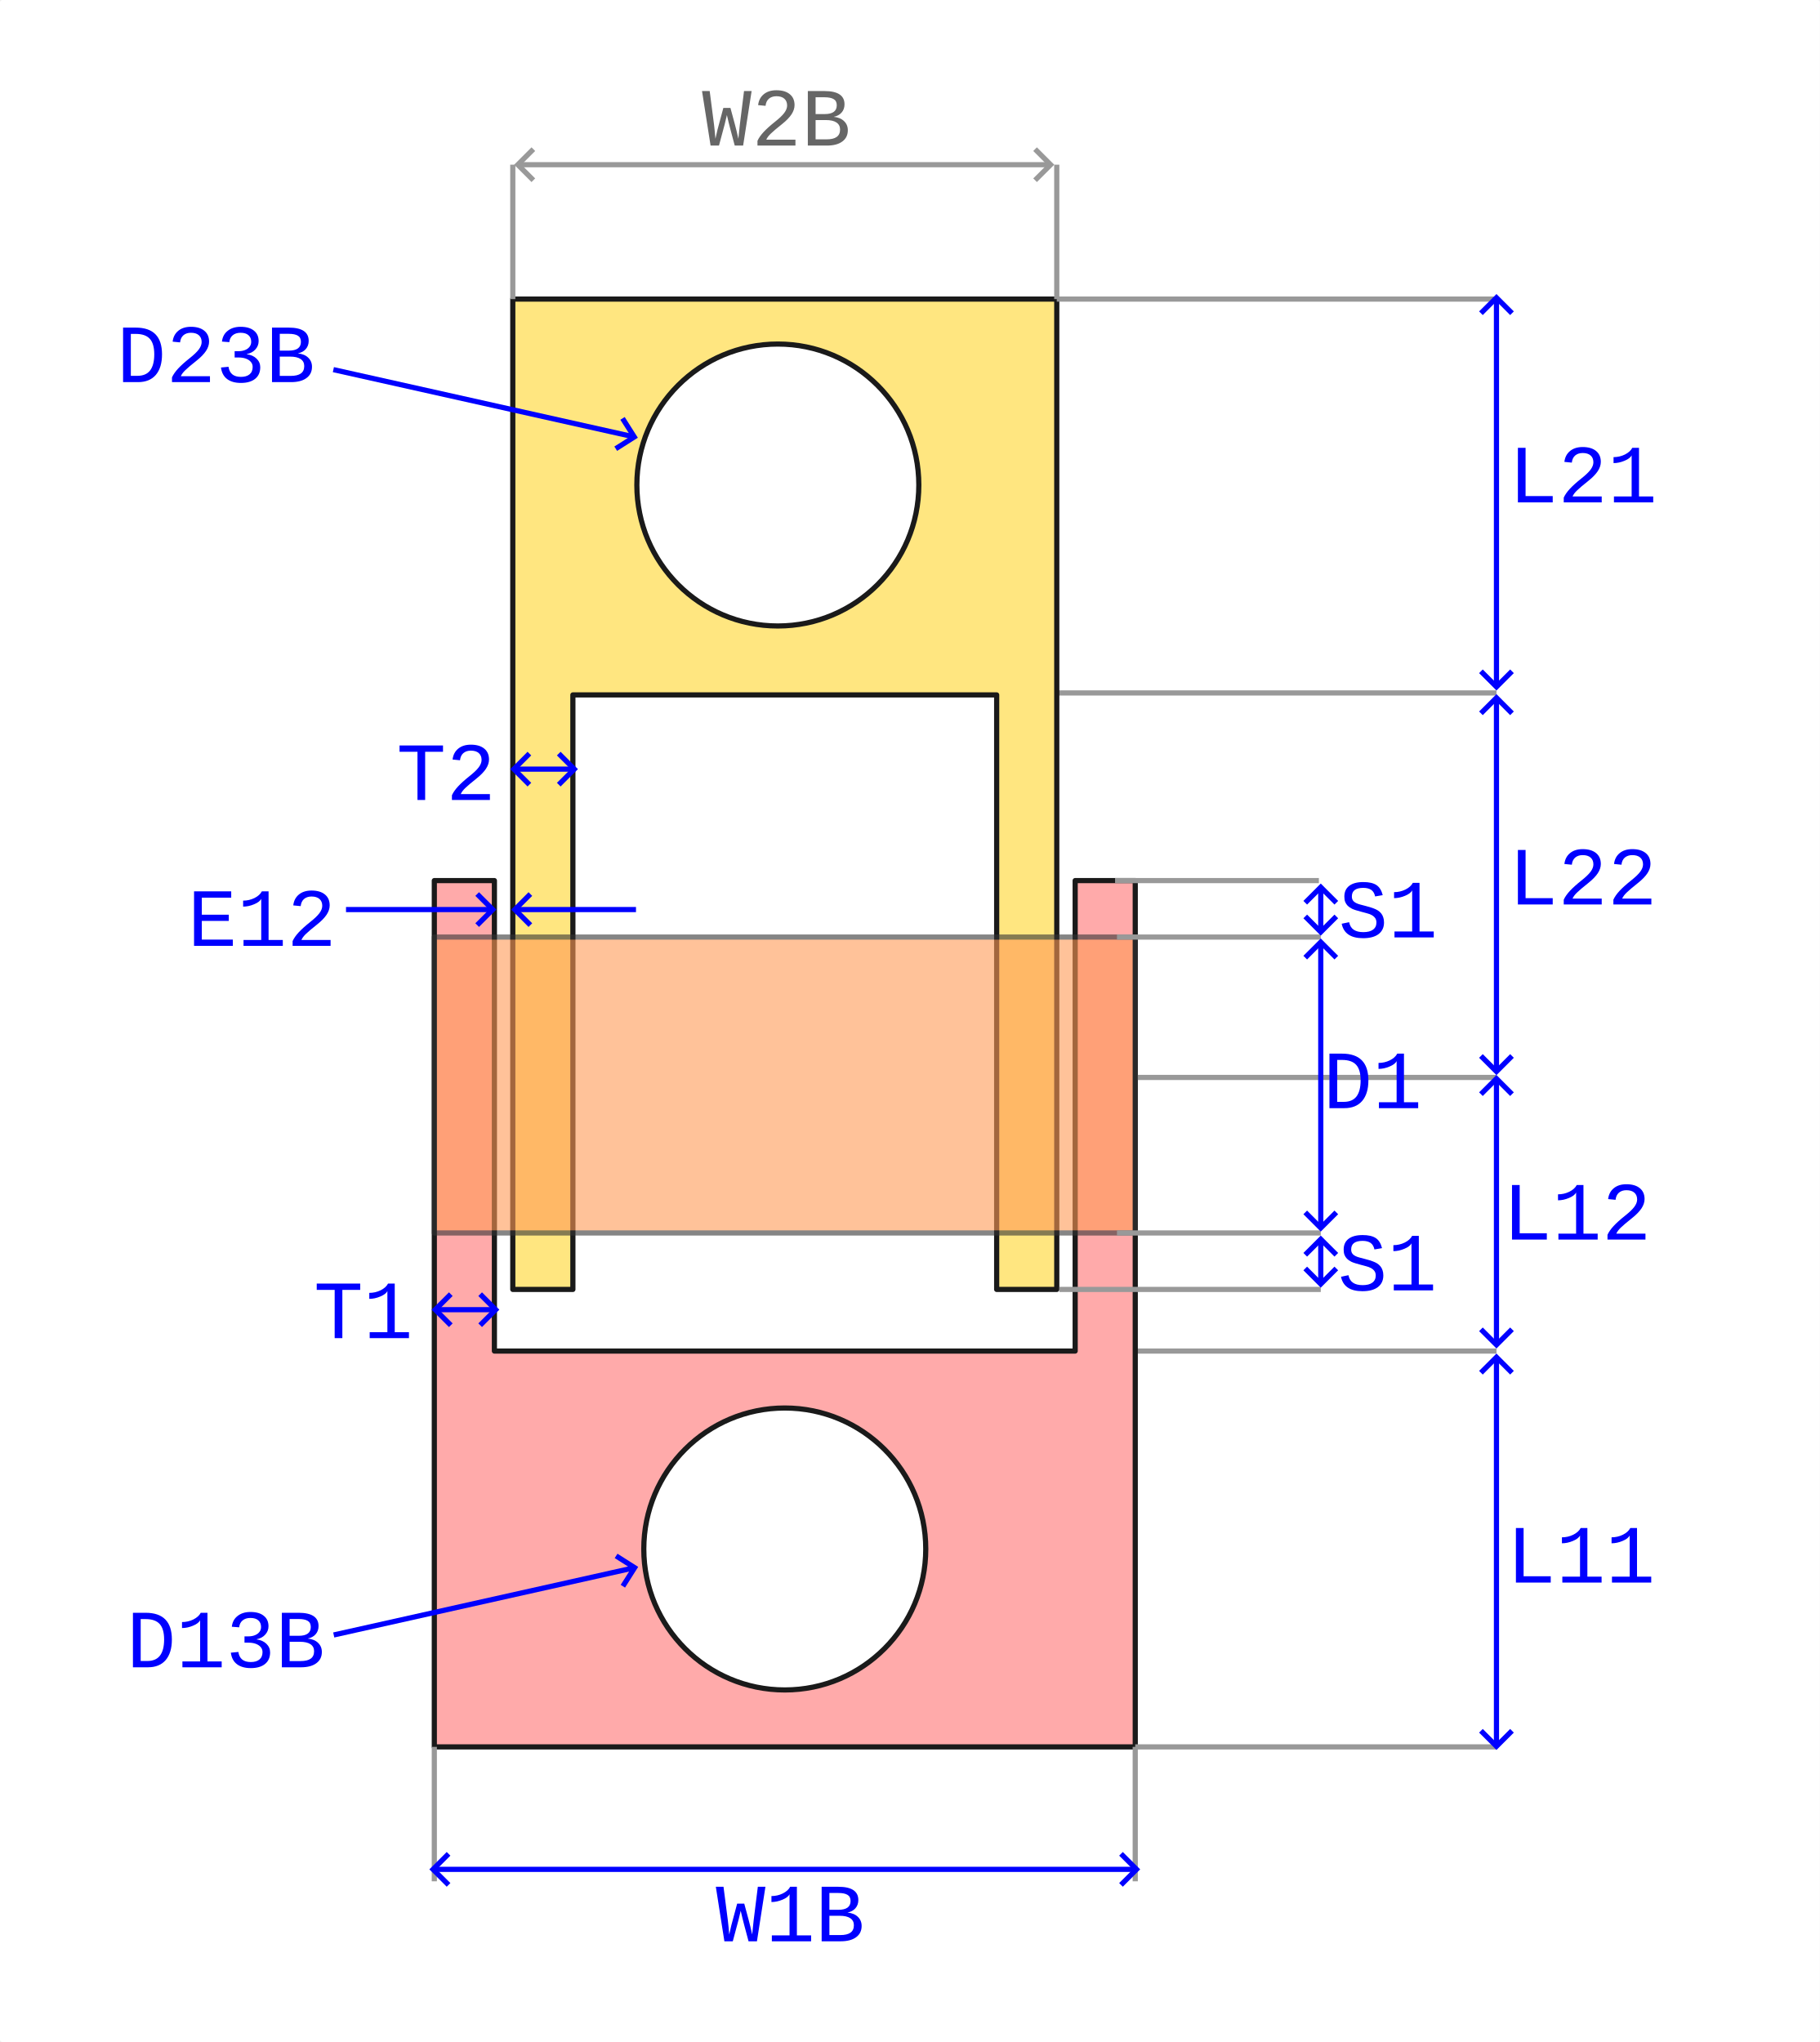
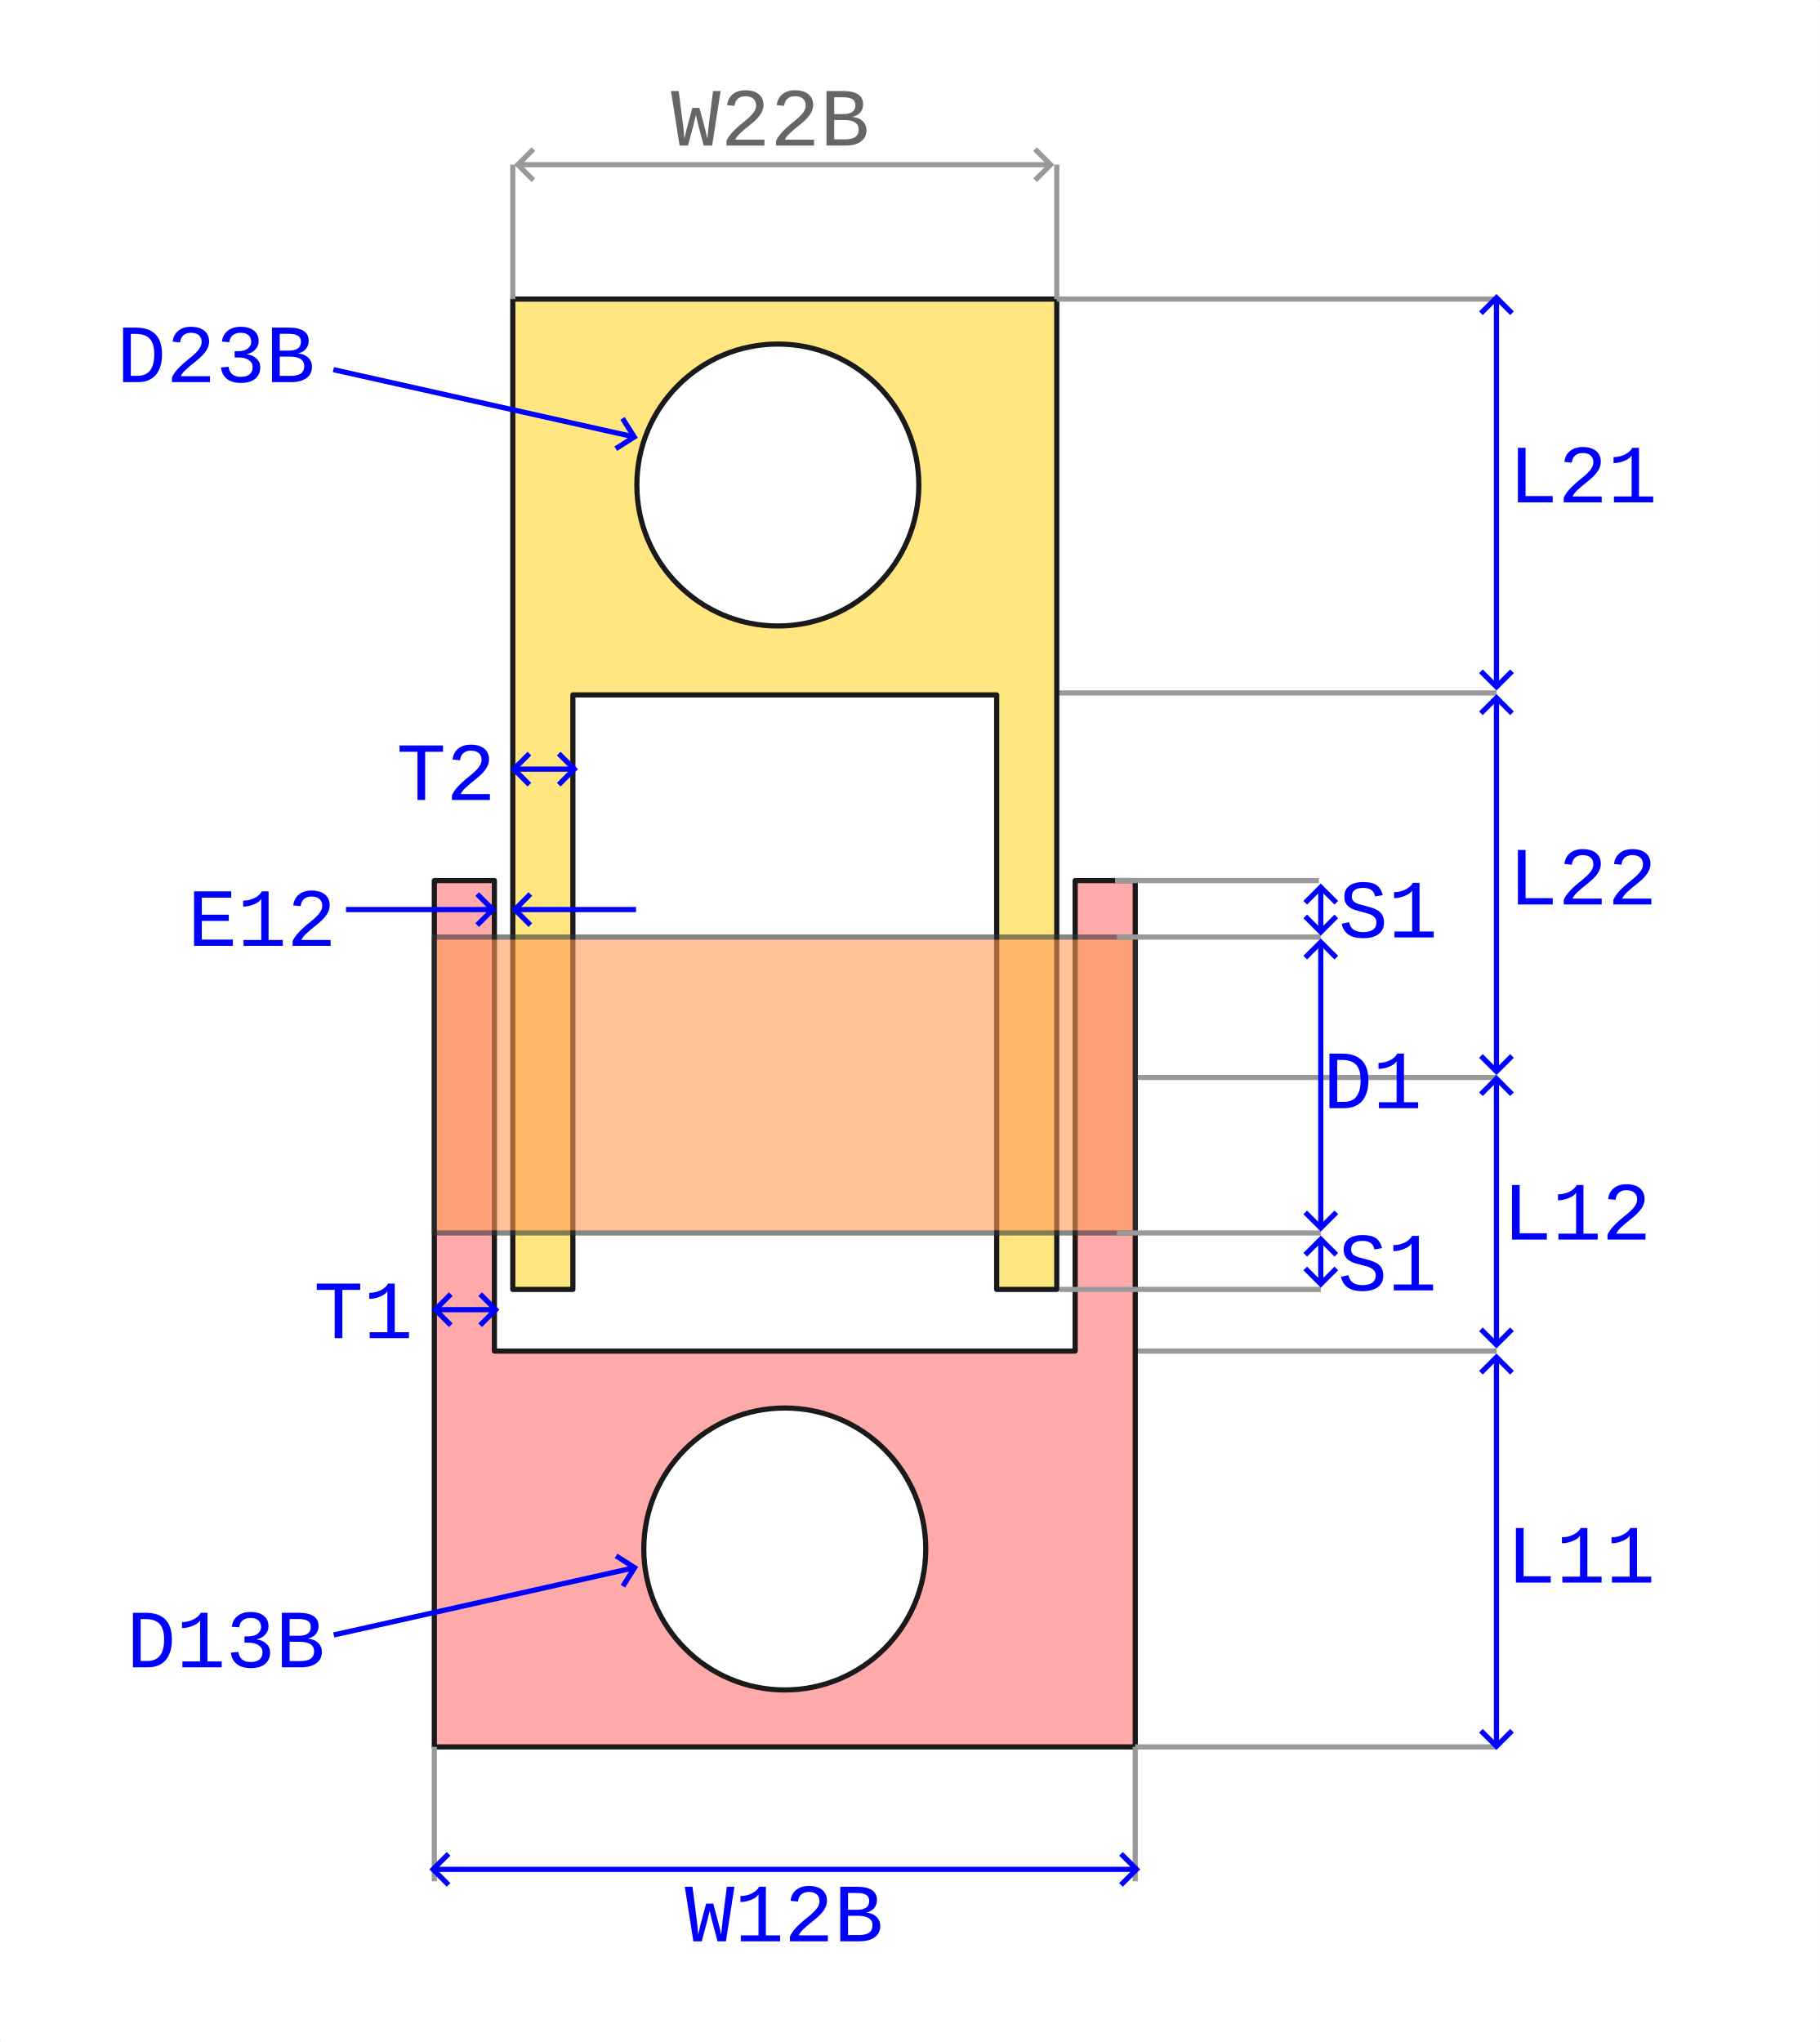
<svg xmlns="http://www.w3.org/2000/svg" width="352" height="395" viewBox="0 0 93.133 104.51" version="1.1" id="svg1">
  <defs id="defs1">
    <rect x="440.25" y="767" width="25.875" height="23.875" id="rect38" />
    <rect x="435" y="764.125" width="30.875" height="25.875" id="rect37" />
    <rect x="501.779" y="743.517" width="48.043" height="22.496" id="rect36" />
    <rect x="477.376" y="757.625" width="42.705" height="30.503" id="rect35" />
    <rect x="467.462" y="784.315" width="54.906" height="34.697" id="rect34" />
    <rect x="456.405" y="858.285" width="46.136" height="37.748" id="rect33" />
    <rect x="51.093" y="808.717" width="41.561" height="32.028" id="rect32" />
    <rect x="82.359" y="774.783" width="47.661" height="34.697" id="rect31" />
    <rect x="121.25" y="813.674" width="35.079" height="26.69" id="rect30" />
    <rect x="256.99" y="553.253" width="48.424" height="23.259" id="rect29" />
    <rect x="172.343" y="958.946" width="69.395" height="31.266" id="rect28" />
    <rect x="98.754" y="873.537" width="53.381" height="30.122" id="rect27" />
    <rect x="85.028" y="701.575" width="63.294" height="38.51" id="rect26" />
    <marker style="overflow:visible" id="ArrowWide" refX="0" refY="0" orient="auto-start-reverse" markerWidth="1" markerHeight="1" viewBox="0 0 1 1" preserveAspectRatio="xMidYMid">
      <path style="fill:none;stroke:context-stroke;stroke-width:1;stroke-linecap:butt" d="M 3,-3 0,0 3,3" transform="rotate(180,0.125,0)" id="path7" />
    </marker>
    <marker style="overflow:visible" id="ArrowWide-49" refX="0" refY="0" orient="auto-start-reverse" markerWidth="1" markerHeight="1" viewBox="0 0 1 1" preserveAspectRatio="xMidYMid">
      <path style="fill:none;stroke:context-stroke;stroke-width:1;stroke-linecap:butt" d="M 3,-3 0,0 3,3" transform="rotate(180,0.125,0)" id="path7-0" />
    </marker>
    <marker style="overflow:visible" id="ArrowWide-49-1" refX="0" refY="0" orient="auto-start-reverse" markerWidth="1" markerHeight="1" viewBox="0 0 1 1" preserveAspectRatio="xMidYMid">
      <path style="fill:none;stroke:context-stroke;stroke-width:1;stroke-linecap:butt" d="M 3,-3 0,0 3,3" transform="rotate(180,0.125,0)" id="path7-0-5" />
    </marker>
    <marker style="overflow:visible" id="ArrowWide-12" refX="0" refY="0" orient="auto-start-reverse" markerWidth="1" markerHeight="1" viewBox="0 0 1 1" preserveAspectRatio="xMidYMid">
      <path style="fill:none;stroke:context-stroke;stroke-width:1;stroke-linecap:butt" d="M 3,-3 0,0 3,3" transform="rotate(180,0.125,0)" id="path7-93" />
    </marker>
    <marker style="overflow:visible" id="ArrowWide-0" refX="0" refY="0" orient="auto-start-reverse" markerWidth="1" markerHeight="1" viewBox="0 0 1 1" preserveAspectRatio="xMidYMid">
      <path style="fill:none;stroke:context-stroke;stroke-width:1;stroke-linecap:butt" d="M 3,-3 0,0 3,3" transform="rotate(180,0.125,0)" id="path7-96" />
    </marker>
    <marker style="overflow:visible" id="ArrowWide-11" refX="0" refY="0" orient="auto-start-reverse" markerWidth="1" markerHeight="1" viewBox="0 0 1 1" preserveAspectRatio="xMidYMid">
      <path style="fill:none;stroke:context-stroke;stroke-width:1;stroke-linecap:butt" d="M 3,-3 0,0 3,3" transform="rotate(180,0.125,0)" id="path7-59" />
    </marker>
    <marker style="overflow:visible" id="ArrowWide-03" refX="0" refY="0" orient="auto-start-reverse" markerWidth="1" markerHeight="1" viewBox="0 0 1 1" preserveAspectRatio="xMidYMid">
      <path style="fill:none;stroke:context-stroke;stroke-width:1;stroke-linecap:butt" d="M 3,-3 0,0 3,3" transform="rotate(180,0.125,0)" id="path7-04" />
    </marker>
    <marker style="overflow:visible" id="ArrowWide-3" refX="0" refY="0" orient="auto-start-reverse" markerWidth="1" markerHeight="1" viewBox="0 0 1 1" preserveAspectRatio="xMidYMid">
      <path style="fill:none;stroke:context-stroke;stroke-width:1;stroke-linecap:butt" d="M 3,-3 0,0 3,3" transform="rotate(180,0.125,0)" id="path7-1" />
    </marker>
    <marker style="overflow:visible" id="ArrowWide-3-1" refX="0" refY="0" orient="auto-start-reverse" markerWidth="1" markerHeight="1" viewBox="0 0 1 1" preserveAspectRatio="xMidYMid">
      <path style="fill:none;stroke:context-stroke;stroke-width:1;stroke-linecap:butt" d="M 3,-3 0,0 3,3" transform="rotate(180,0.125,0)" id="path7-1-7" />
    </marker>
    <marker style="overflow:visible" id="ArrowWide-3-8" refX="0" refY="0" orient="auto-start-reverse" markerWidth="1" markerHeight="1" viewBox="0 0 1 1" preserveAspectRatio="xMidYMid">
      <path style="fill:none;stroke:context-stroke;stroke-width:1;stroke-linecap:butt" d="M 3,-3 0,0 3,3" transform="rotate(180,0.125,0)" id="path7-1-5" />
    </marker>
    <marker style="overflow:visible" id="ArrowWide-3-8-8" refX="0" refY="0" orient="auto-start-reverse" markerWidth="1" markerHeight="1" viewBox="0 0 1 1" preserveAspectRatio="xMidYMid">
      <path style="fill:none;stroke:context-stroke;stroke-width:1;stroke-linecap:butt" d="M 3,-3 0,0 3,3" transform="rotate(180,0.125,0)" id="path7-1-5-3" />
    </marker>
    <marker style="overflow:visible" id="ArrowWide-3-8-8-3" refX="0" refY="0" orient="auto-start-reverse" markerWidth="1" markerHeight="1" viewBox="0 0 1 1" preserveAspectRatio="xMidYMid">
      <path style="fill:none;stroke:context-stroke;stroke-width:1;stroke-linecap:butt" d="M 3,-3 0,0 3,3" transform="rotate(180,0.125,0)" id="path7-1-5-3-3" />
    </marker>
    <rect x="440.25" y="767" width="25.875" height="23.875" id="rect38-8" />
  </defs>
  <g id="layer1" transform="translate(-34.79271,-151.474)">
    <rect style="opacity:1;fill:#ffffff;stroke:#ffffff;stroke-width:0.265;stroke-linejoin:round;stroke-dasharray:none" id="rect39" width="92.869" height="104.246" x="34.925" y="151.606" />
    <path style="fill:#ffe680;stroke:#999999;stroke-width:0.265;stroke-linejoin:round" d="M 89.814,220.621 H 111.375" id="path23-7-0" />
    <path style="fill:#ffe680;stroke:#999999;stroke-width:0.265;stroke-linejoin:round" d="M 85.798,186.94 H 111.375" id="path23-7" />
    <path style="opacity:1;fill:#ffe680;stroke:#1a1a1a;stroke-width:0.265;stroke-linejoin:round" d="m 61.035,166.781 v 50.686 h 3.075 v -30.427 h 21.688 v 30.427 h 3.075 v -50.686 z" id="path22" />
    <path style="opacity:1;fill:#ffaaaa;stroke:#1a1a1a;stroke-width:0.265;stroke-linejoin:round" d="m 57.019,196.543 v 44.338 h 35.871 v -44.338 h -3.075 v 24.078 H 60.094 v -24.078 z" id="path21" />
    <rect style="opacity:0.6;fill:#ff9955;stroke:#333333;stroke-width:0.265;stroke-linejoin:round" id="rect5" width="35.871" height="15.146" x="57.019" y="199.432" />
    <circle style="fill:#ffffff;stroke:#1a1a1a;stroke-width:0.265;stroke-linejoin:round" id="path1-3-9" cx="74.599" cy="176.297" r="7.215" />
    <circle style="fill:#ffffff;stroke:#1a1a1a;stroke-width:0.265;stroke-linejoin:round" id="path1-3-5" cx="74.954" cy="230.751" r="7.215" />
    <path style="opacity:1;fill:#ffe680;stroke:#999999;stroke-width:0.265;stroke-linejoin:round" d="M 88.873,166.781 H 111.375" id="path23" />
    <path style="fill:#ffe680;stroke:#999999;stroke-width:0.265;stroke-linejoin:round" d="M 93.022,206.618 H 111.375" id="path23-0" />
    <path style="fill:#ffe680;stroke:#999999;stroke-width:0.265;stroke-linejoin:round" d="M 91.954,199.432 H 102.384" id="path23-0-8" />
    <path style="fill:#ffe680;stroke:#999999;stroke-width:0.265;stroke-linejoin:round" d="M 91.857,196.543 H 102.287" id="path23-0-8-1" />
    <path style="fill:#ffe680;stroke:#999999;stroke-width:0.265;stroke-linejoin:round" d="m 57.019,240.88 v 6.879" id="path23-0-8-1-2" />
    <path style="fill:#ffe680;stroke:#999999;stroke-width:0.265;stroke-linejoin:round" d="M 92.889,240.88 H 111.375" id="path23-7-2" />
    <path style="fill:#ffe680;stroke:#999999;stroke-width:0.265;stroke-linejoin:round" d="M 91.954,214.578 H 102.384" id="path23-0-8-9" />
    <path style="fill:#ffe680;stroke:#999999;stroke-width:0.265;stroke-linejoin:round" d="M 89.006,217.468 H 102.384" id="path23-0-8-8" />
    <path style="fill:#ffe680;stroke:#999999;stroke-width:0.265;stroke-linejoin:round" d="m 92.889,240.88 v 6.879" id="path23-0-8-1-2-1" />
    <path style="opacity:1;fill:#ffe680;stroke:#0000ff;stroke-width:0.265;stroke-linejoin:round;stroke-dasharray:none;marker-start:url(#ArrowWide);marker-end:url(#ArrowWide)" d="M 57.019,247.148 H 92.889" id="path24" />
    <path style="fill:#ffe680;stroke:#0000ff;stroke-width:0.265;stroke-linejoin:round;stroke-dasharray:none;marker-start:url(#ArrowWide-49);marker-end:url(#ArrowWide-49)" d="m 57.134,218.504 h 2.96" id="path24-7" />
    <path style="fill:#ffe680;stroke:#0000ff;stroke-width:0.265;stroke-linejoin:round;stroke-dasharray:none;marker-start:url(#ArrowWide-49-1);marker-end:url(#ArrowWide-49-1)" d="m 61.156,190.838 h 2.96" id="path24-7-7" />
    <path style="fill:#ffe680;stroke:#999999;stroke-width:0.265;stroke-linejoin:round" d="m 61.035,159.903 v 6.879" id="path23-0-8-1-2-6" />
    <path style="fill:#ffe680;stroke:#999999;stroke-width:0.265;stroke-linejoin:round" d="m 88.873,159.903 v 6.879" id="path23-0-8-1-2-9" />
    <path style="fill:#ffe680;stroke:#999999;stroke-width:0.265;stroke-linejoin:round;stroke-dasharray:none;marker-start:url(#ArrowWide-12);marker-end:url(#ArrowWide-12)" d="M 61.358,159.903 H 88.492" id="path24-8" />
    <path style="opacity:1;fill:#ffe680;stroke:#0000ff;stroke-width:0.265;stroke-linejoin:round;stroke-dasharray:none;marker-start:url(#ArrowWide)" d="M 61.206,198.026 H 67.34" id="path25" />
    <path style="fill:#ffe680;stroke:#0000ff;stroke-width:0.265;stroke-linejoin:round;stroke-dasharray:none;marker-start:url(#ArrowWide-0)" d="m 59.941,198.026 h -7.441" id="path25-8" />
    <path style="opacity:1;fill:#ffe680;stroke:#0000ff;stroke-width:0.265;stroke-linejoin:round;stroke-dasharray:none;marker-end:url(#ArrowWide)" d="m 51.854,170.392 15.334,3.43" id="path26" />
    <text xml:space="preserve" transform="matrix(0.2645833,0,0,0.2645833,18.25985,-18.36073)" id="text26" style="font-size:16px;line-height:normal;font-family:'Liberation Mono';-inkscape-font-specification:'Liberation Mono';text-decoration-color:#000000;white-space:pre;shape-inside:url(#rect26);fill:#0000ff;stroke-width:1;-inkscape-stroke:none;stop-color:#000000">
      <tspan x="85.027" y="715.811" id="tspan1">D23B</tspan>
    </text>
    <path style="fill:#ffe680;stroke:#0000ff;stroke-width:0.265;stroke-linejoin:round;stroke-dasharray:none;marker-end:url(#ArrowWide-11)" d="m 51.872,235.152 15.334,-3.43" id="path26-4" />
    <text xml:space="preserve" transform="matrix(0.2645833,0,0,0.2645833,15.13247,1.91678)" id="text27" style="font-size:16px;line-height:normal;font-family:'Liberation Mono';-inkscape-font-specification:'Liberation Mono';text-decoration-color:#000000;white-space:pre;shape-inside:url(#rect27);fill:#0000ff;stroke-width:1;-inkscape-stroke:none;stop-color:#000000">
      <tspan x="98.754" y="887.774" id="tspan2">D13B</tspan>
    </text>
-     <text xml:space="preserve" transform="matrix(0.2645833,0,0,0.2645833,25.82609,-6.658288)" id="text28" style="font-size:16px;line-height:normal;font-family:'Liberation Mono';-inkscape-font-specification:'Liberation Mono';text-decoration-color:#000000;white-space:pre;shape-inside:url(#rect28);fill:#0000ff;stroke-width:1;-inkscape-stroke:none;stop-color:#000000">
-       <tspan x="172.344" y="973.182" id="tspan3">W1B</tspan>
+     <text xml:space="preserve" transform="matrix(0.2645833,0,0,0.2645833,24.23859,-6.658288)" id="text28" style="font-size:16px;line-height:normal;font-family:'Liberation Mono';-inkscape-font-specification:'Liberation Mono';text-decoration-color:#000000;white-space:pre;shape-inside:url(#rect28);fill:#0000ff;stroke-width:1;-inkscape-stroke:none;stop-color:#000000">
+       <tspan x="172.344" y="973.182" id="tspan3">W12B</tspan>
    </text>
-     <text xml:space="preserve" transform="matrix(0.2645833,0,0,0.2645833,2.723845,8.776834)" id="text29" style="font-size:16px;line-height:normal;font-family:'Liberation Mono';-inkscape-font-specification:'Liberation Mono';text-decoration-color:#000000;white-space:pre;shape-inside:url(#rect29);fill:#666666;stroke-width:1;-inkscape-stroke:none;stop-color:#000000">
-       <tspan x="256.99" y="567.488" id="tspan4">W2B</tspan>
+     <text xml:space="preserve" transform="matrix(0.2645833,0,0,0.2645833,1.136345,8.776834)" id="text29" style="font-size:16px;line-height:normal;font-family:'Liberation Mono';-inkscape-font-specification:'Liberation Mono';text-decoration-color:#000000;white-space:pre;shape-inside:url(#rect29);fill:#666666;stroke-width:1;-inkscape-stroke:none;stop-color:#000000">
+       <tspan x="256.99" y="567.488" id="tspan4">W22B</tspan>
    </text>
    <text xml:space="preserve" transform="matrix(0.2645833,0,0,0.2645833,18.76427,0.9079483)" id="text30" style="font-size:16px;line-height:normal;font-family:'Liberation Mono';-inkscape-font-specification:'Liberation Mono';text-decoration-color:#000000;white-space:pre;shape-inside:url(#rect30);fill:#0000ff;stroke-width:1;-inkscape-stroke:none;stop-color:#000000">
      <tspan x="121.25" y="827.91" id="tspan5">T1</tspan>
    </text>
    <text xml:space="preserve" transform="matrix(0.2645833,0,0,0.2645833,22.59783,-8.877717)" id="text31" style="font-size:16px;line-height:normal;font-family:'Liberation Mono';-inkscape-font-specification:'Liberation Mono';text-decoration-color:#000000;white-space:pre;shape-inside:url(#rect31);fill:#0000ff;stroke-width:1;-inkscape-stroke:none;stop-color:#000000">
      <tspan x="82.359" y="789.02" id="tspan6">E12</tspan>
    </text>
    <text xml:space="preserve" transform="matrix(0.2645833,0,0,0.2645833,41.56386,-25.32167)" id="text32" style="font-size:16px;line-height:normal;font-family:'Liberation Mono';-inkscape-font-specification:'Liberation Mono';text-decoration-color:#000000;white-space:pre;shape-inside:url(#rect32);fill:#0000ff;stroke-width:1;-inkscape-stroke:none;stop-color:#000000">
      <tspan x="51.094" y="822.953" id="tspan7">T2</tspan>
    </text>
    <path style="opacity:1;fill:#0000ff;stroke:#0000ff;stroke-width:0.265;stroke-linejoin:round;stroke-dasharray:none;marker-start:url(#ArrowWide);marker-end:url(#ArrowWide)" d="m 111.375,166.777 v 19.782" id="path32" />
    <path style="fill:#0000ff;stroke:#0000ff;stroke-width:0.265;stroke-linejoin:round;stroke-dasharray:none;marker-start:url(#ArrowWide-03);marker-end:url(#ArrowWide-03)" d="m 111.375,221.002 v 19.782" id="path32-4" />
    <path style="fill:#0000ff;stroke:#0000ff;stroke-width:0.265;stroke-linejoin:round;stroke-dasharray:none;marker-start:url(#ArrowWide-3);marker-end:url(#ArrowWide-3)" d="m 111.375,187.253 v 18.994" id="path32-9" />
    <path style="fill:#0000ff;stroke:#0000ff;stroke-width:0.265;stroke-linejoin:round;stroke-dasharray:none;marker-start:url(#ArrowWide-3-1);marker-end:url(#ArrowWide-3-1)" d="m 111.375,206.745 v 13.492" id="path32-9-7" />
    <text xml:space="preserve" transform="matrix(0.2645833,0,0,0.2645833,-8.877717,1.61413)" id="text33" style="font-size:16px;line-height:normal;font-family:'Liberation Mono';-inkscape-font-specification:'Liberation Mono';text-decoration-color:#000000;white-space:pre;shape-inside:url(#rect33);fill:#0000ff;stroke-width:1;-inkscape-stroke:none;stop-color:#000000">
      <tspan x="456.404" y="872.522" id="tspan8">L11</tspan>
    </text>
    <text xml:space="preserve" transform="matrix(0.2645833,0,0,0.2645833,-12.0051,3.631793)" id="text34" style="font-size:16px;line-height:normal;font-family:'Liberation Mono';-inkscape-font-specification:'Liberation Mono';text-decoration-color:#000000;white-space:pre;shape-inside:url(#rect34);fill:#0000ff;stroke-width:1;-inkscape-stroke:none;stop-color:#000000">
      <tspan x="467.463" y="798.551" id="tspan9">L12</tspan>
    </text>
    <text xml:space="preserve" transform="matrix(0.2645833,0,0,0.2645833,-14.32541,-6.456522)" id="text35" style="font-size:16px;line-height:normal;font-family:'Liberation Mono';-inkscape-font-specification:'Liberation Mono';text-decoration-color:#000000;white-space:pre;shape-inside:url(#rect35);fill:#0000ff;stroke-width:1;-inkscape-stroke:none;stop-color:#000000">
      <tspan x="477.375" y="771.861" id="tspan10">L22</tspan>
    </text>
    <text xml:space="preserve" transform="matrix(0.2645833,0,0,0.2645833,-20.78193,-23.30401)" id="text36" style="font-size:16px;line-height:normal;font-family:'Liberation Mono';-inkscape-font-specification:'Liberation Mono';text-decoration-color:#000000;white-space:pre;shape-inside:url(#rect36);fill:#0000ff;stroke-width:1;-inkscape-stroke:none;stop-color:#000000">
      <tspan x="501.779" y="757.754" id="tspan11">L21</tspan>
    </text>
    <path style="fill:#0000ff;stroke:#0000ff;stroke-width:0.265;stroke-linejoin:round;stroke-dasharray:none;marker-start:url(#ArrowWide-3-8);marker-end:url(#ArrowWide-3-8)" d="m 102.384,199.758 v 14.496" id="path32-9-5" />
    <path style="fill:#0000ff;stroke:#0000ff;stroke-width:0.265;stroke-linejoin:round;stroke-dasharray:none;marker-start:url(#ArrowWide-3-8-8);marker-end:url(#ArrowWide-3-8-8)" d="m 102.384,196.948 v 2.158" id="path32-9-5-9" />
    <path style="fill:#0000ff;stroke:#0000ff;stroke-width:0.265;stroke-linejoin:round;stroke-dasharray:none;marker-start:url(#ArrowWide-3-8-8-3);marker-end:url(#ArrowWide-3-8-8-3)" d="m 102.384,214.965 v 2.158" id="path32-9-5-9-0" />
    <text xml:space="preserve" transform="matrix(0.2645833,0,0,0.2645833,-12.60078,2.248958)" id="text37" style="font-size:16px;line-height:normal;font-family:'Liberation Mono';-inkscape-font-specification:'Liberation Mono';text-decoration-color:#000000;white-space:pre;shape-inside:url(#rect37);fill:#0000ff;stroke-width:1;-inkscape-stroke:none;stop-color:#000000">
      <tspan x="435" y="778.361" id="tspan12">D1</tspan>
    </text>
    <text xml:space="preserve" transform="matrix(0.2645833,0,0,0.2645833,-13.22917,10.81484)" id="text38" style="font-size:16px;line-height:normal;font-family:'Liberation Mono';-inkscape-font-specification:'Liberation Mono';text-decoration-color:#000000;white-space:pre;shape-inside:url(#rect38);fill:#0000ff;stroke-width:1;-inkscape-stroke:none;stop-color:#000000">
      <tspan x="440.25" y="781.236" id="tspan13">S1</tspan>
    </text>
    <text xml:space="preserve" transform="matrix(0.2645833,0,0,0.2645833,-13.19402,-7.251786)" id="text38-9" style="font-size:16px;line-height:normal;font-family:'Liberation Mono';-inkscape-font-specification:'Liberation Mono';text-decoration-color:#000000;white-space:pre;shape-inside:url(#rect38-8);display:inline;fill:#0000ff;stroke-width:1;-inkscape-stroke:none;stop-color:#000000">
      <tspan x="440.25" y="781.236" id="tspan14">S1</tspan>
    </text>
  </g>
</svg>
